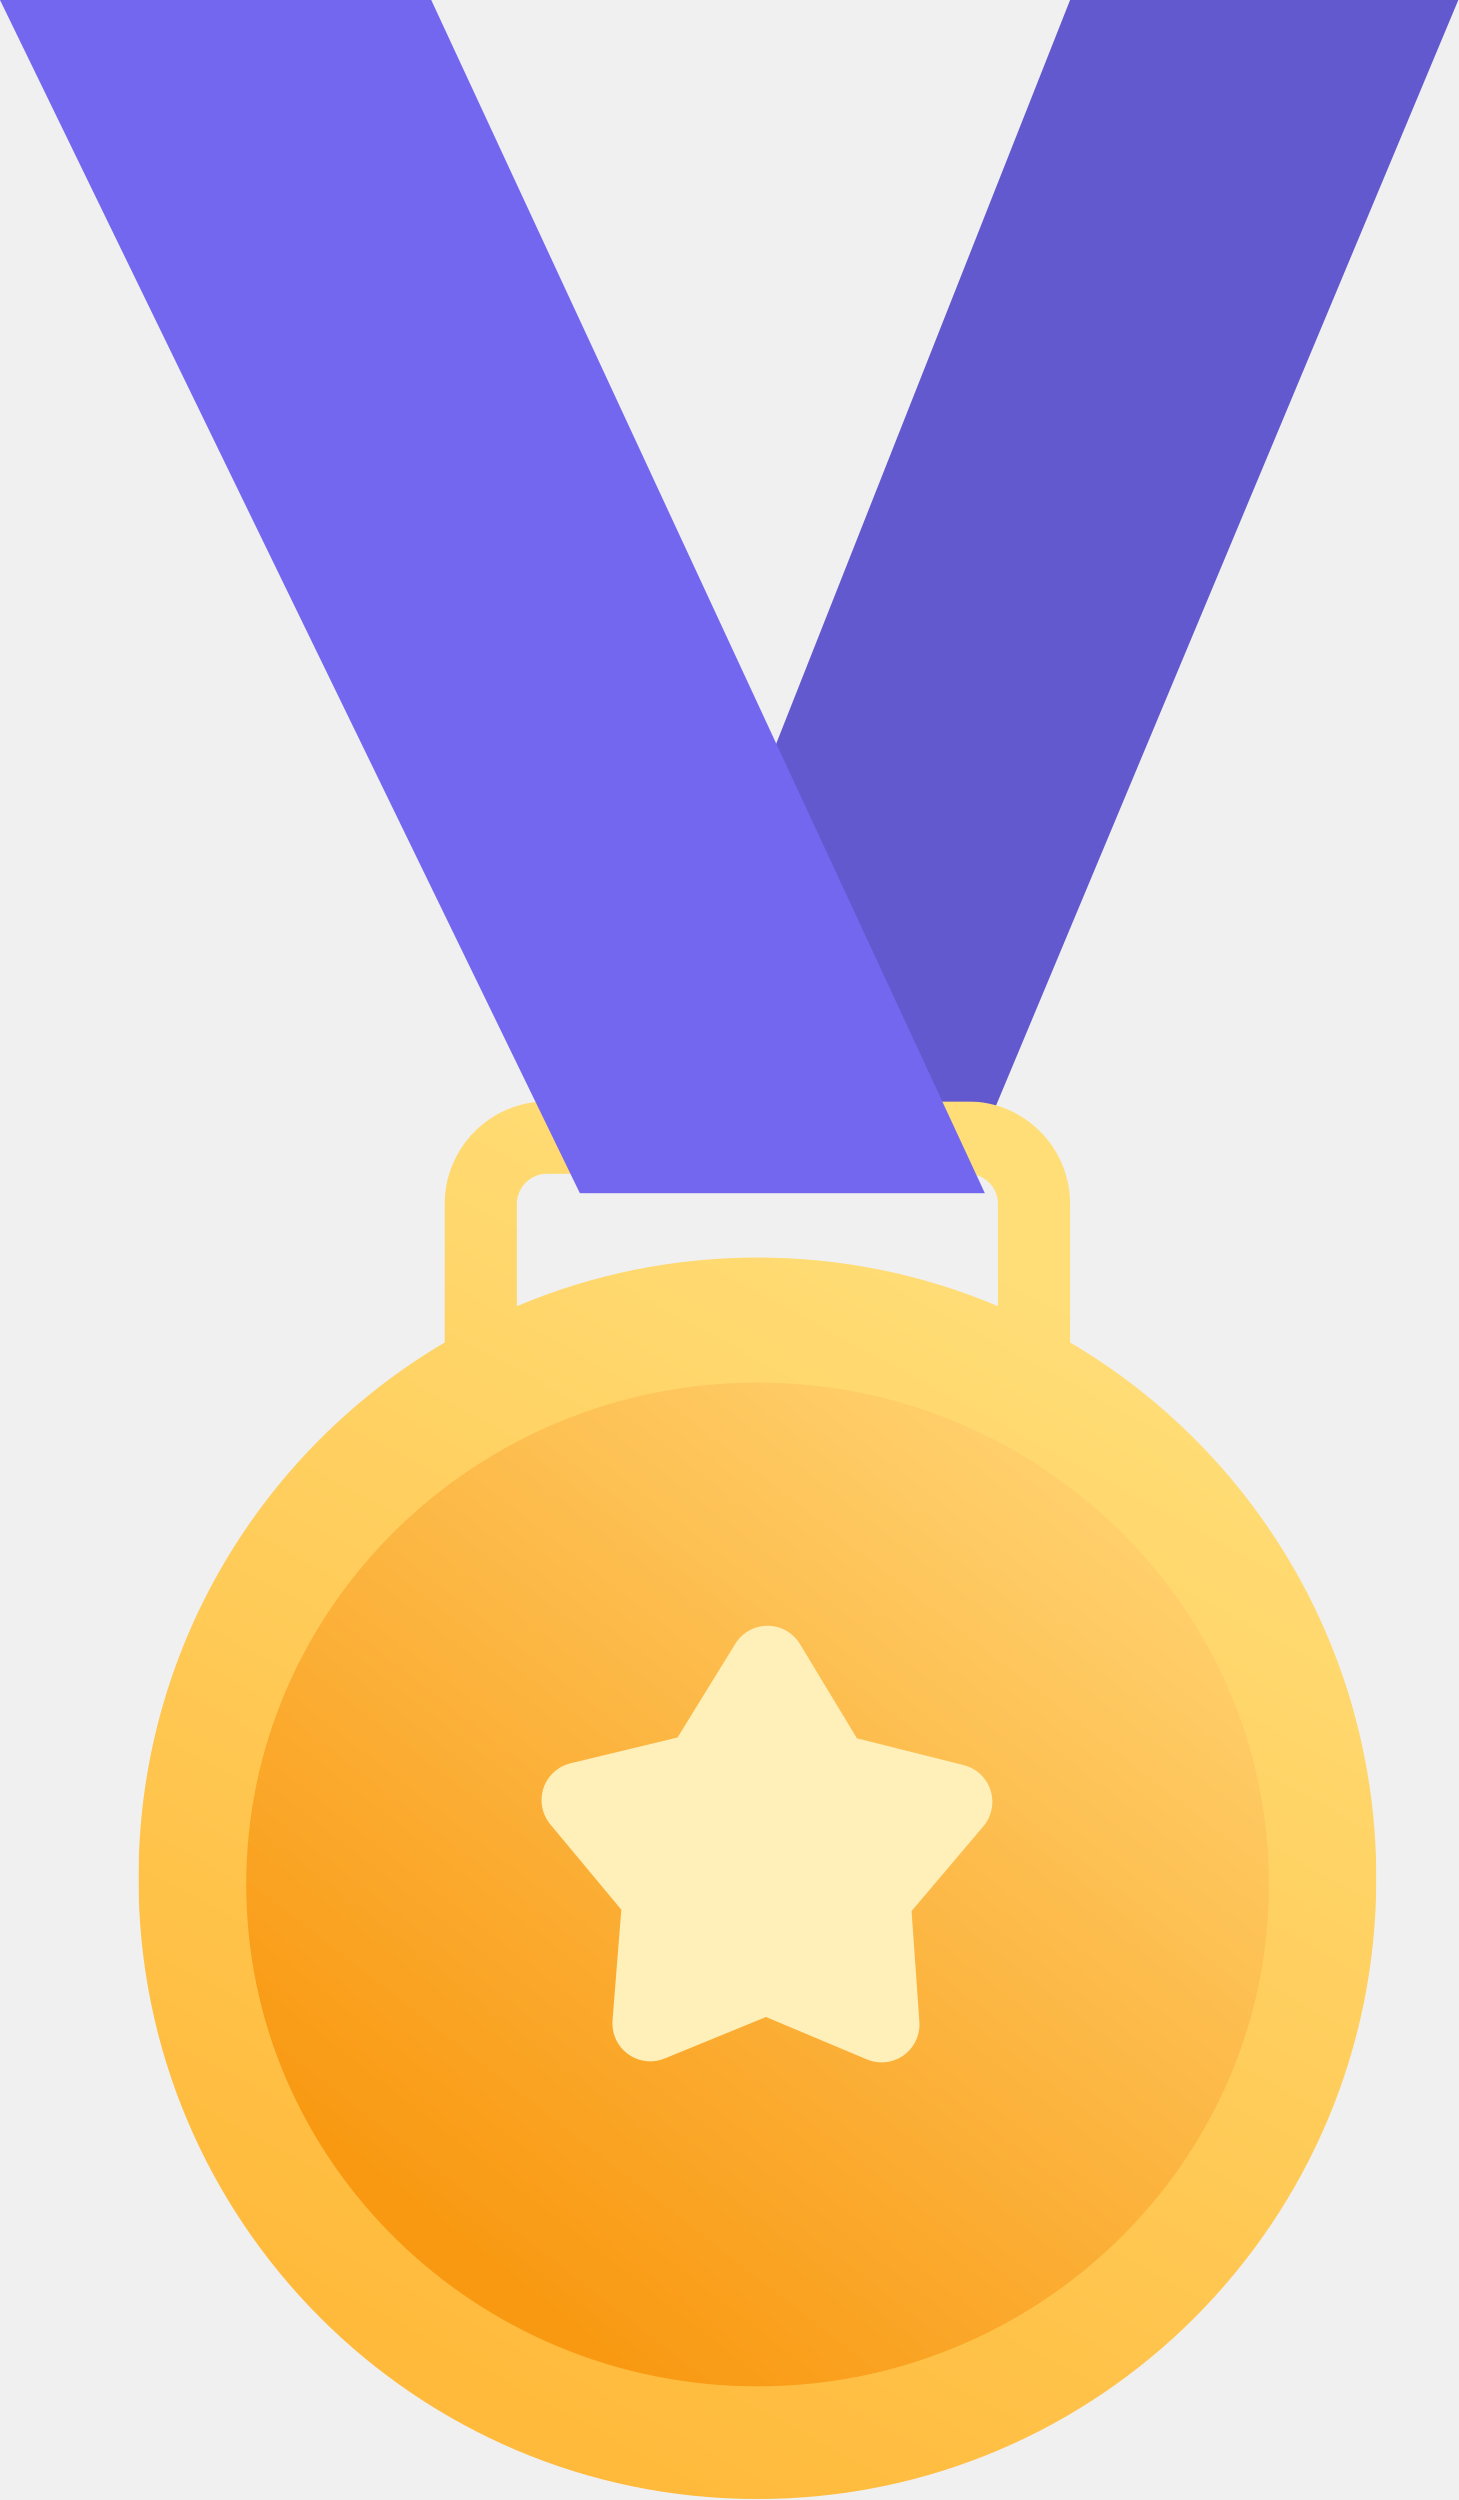
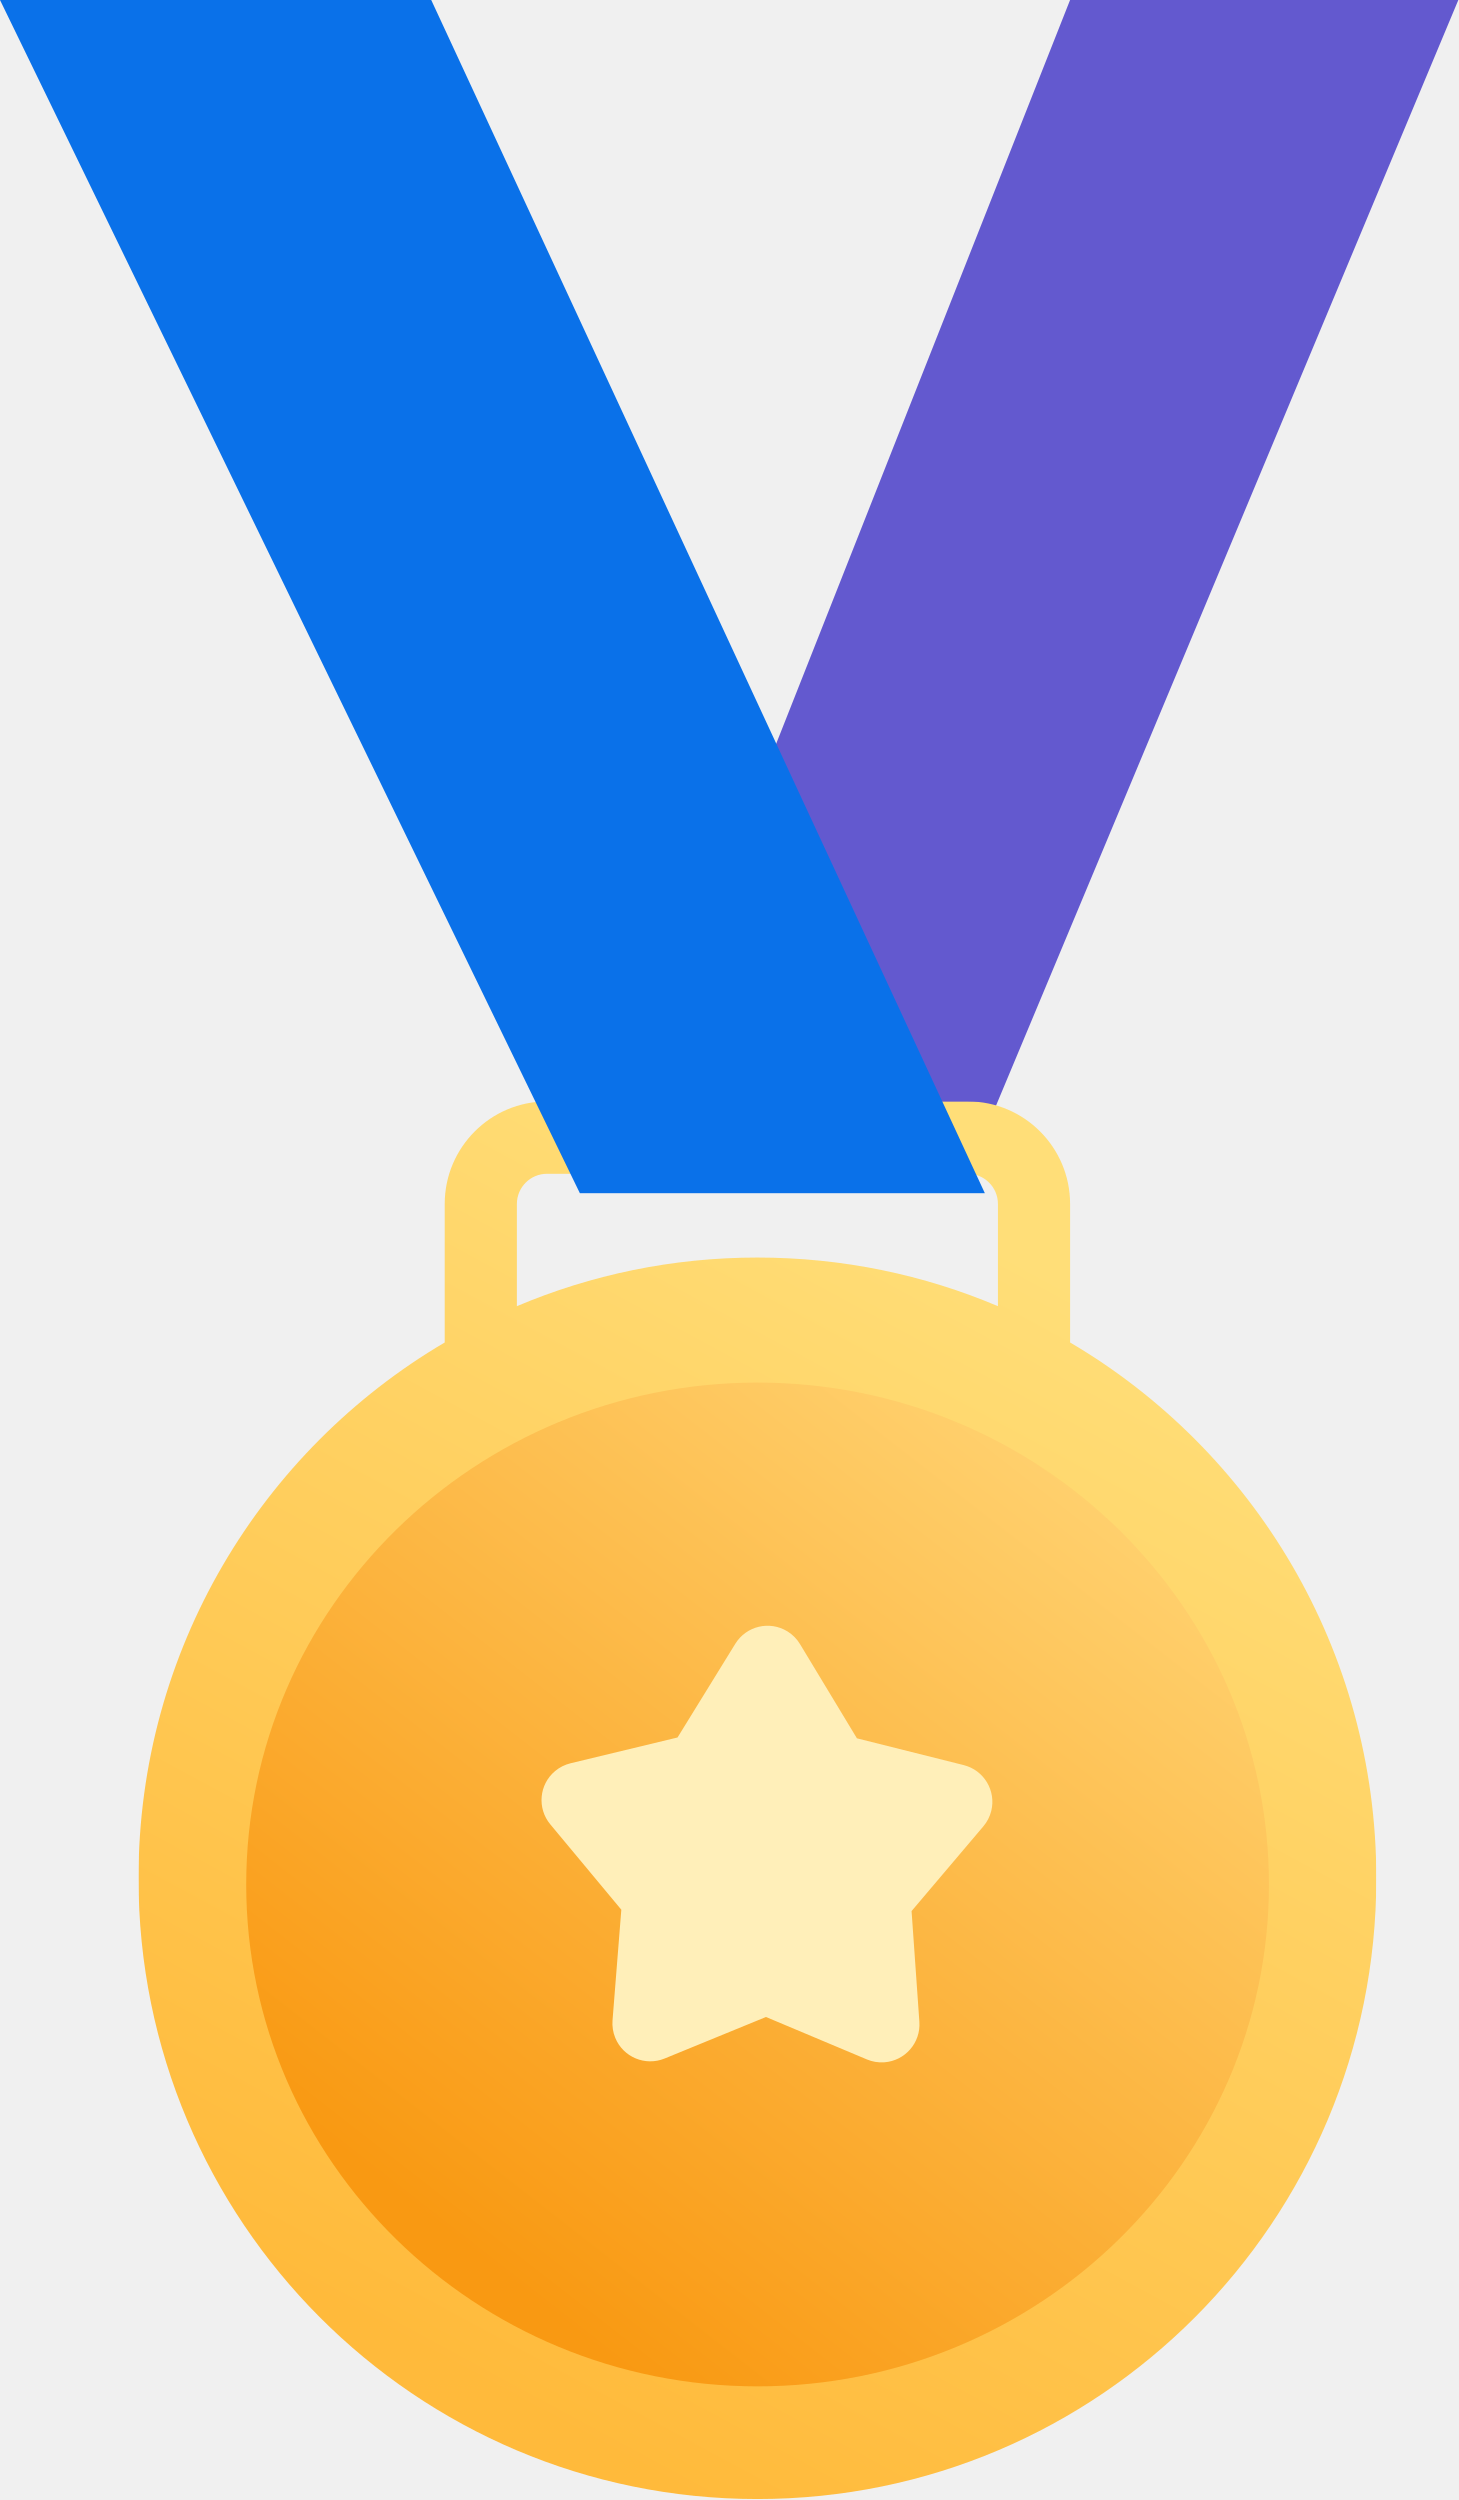
<svg xmlns="http://www.w3.org/2000/svg" xmlns:xlink="http://www.w3.org/1999/xlink" width="77px" height="132px" viewBox="0 0 77 132" version="1.1">
  <defs>
    <polygon id="path-1" points="0.312 0.155 65.67 0.155 65.67 73.949 0.312 73.949" />
    <linearGradient x1="74.194%" y1="12.412%" x2="34.456%" y2="95.336%" id="linearGradient-3">
      <stop stop-color="#FFDE78" offset="0%" />
      <stop stop-color="#FFBA3B" offset="100%" />
    </linearGradient>
    <linearGradient x1="84.444%" y1="12.871%" x2="24.603%" y2="88.537%" id="linearGradient-4">
      <stop stop-color="#FFD06D" offset="0%" />
      <stop stop-color="#F99912" offset="100%" />
    </linearGradient>
  </defs>
  <g id="⚙️-Symbols" stroke="none" stroke-width="1" fill="none" fill-rule="evenodd">
    <g id="28)-Widgets/1)-Advanced/Congratulations" transform="translate(-236, 0)">
      <g id="Badge" transform="translate(236, 0)">
        <polygon id="Fill-1" fill="#6359CF" points="56.5 0 32 62 51.075 62 77 0" />
        <g id="Group-4" transform="translate(7, 58)">
          <mask id="mask-2" fill="white">
            <use xlink:href="#path-1" />
          </mask>
          <g id="Clip-3" />
          <path d="M20.291,10.966 L20.291,5.568 C20.291,4.691 21.003,3.976 21.879,3.976 L44.103,3.976 C44.978,3.976 45.691,4.691 45.691,5.568 L45.691,10.966 C41.787,9.312 37.495,8.398 32.991,8.398 C28.487,8.398 24.195,9.312 20.291,10.966 M49.501,12.883 L49.501,5.568 C49.501,2.583 47.079,0.155 44.103,0.155 L21.879,0.155 C18.902,0.155 16.481,2.583 16.481,5.568 L16.481,12.883 C6.808,18.574 0.312,29.113 0.312,41.174 C0.312,59.275 14.943,73.949 32.991,73.949 C51.039,73.949 65.67,59.275 65.67,41.174 C65.67,29.113 59.175,18.574 49.501,12.883" id="Fill-2" fill="url(#linearGradient-3)" mask="url(#mask-2)" />
        </g>
        <path d="M40,126 C25.111,126 13,114.113 13,99.5 C13,84.887 25.111,73 40,73 C54.888,73 67,84.887 67,99.5 C67,114.113 54.888,126 40,126" id="Fill-5" fill="url(#linearGradient-4)" />
        <path d="M45.772,108.738 L40.443,106.497 L40.443,106.497 L35.094,108.689 C34.072,109.108 32.903,108.619 32.485,107.597 C32.366,107.307 32.317,106.993 32.341,106.68 L32.806,100.833 L32.806,100.833 L29.055,96.325 C28.349,95.476 28.464,94.214 29.314,93.508 C29.549,93.312 29.826,93.173 30.124,93.101 L35.774,91.739 L35.774,91.739 L38.825,86.79 C39.404,85.85 40.637,85.558 41.577,86.137 C41.848,86.304 42.075,86.533 42.239,86.806 L45.245,91.783 L45.245,91.783 L50.883,93.197 C51.955,93.466 52.605,94.552 52.337,95.624 C52.262,95.921 52.12,96.197 51.922,96.43 L48.131,100.904 L48.131,100.904 L48.543,106.755 C48.62,107.856 47.79,108.812 46.688,108.89 C46.375,108.912 46.061,108.86 45.772,108.738 Z" id="Fill-105" fill="#FFEFB9" />
-         <polygon id="Fill-116" fill="#7367F0" points="1.5262791e-13 0 22.769 0 52 63 30.617 63" />
+         <polygon id="Fill-116" fill="#0a71e9" points="1.5262791e-13 0 22.769 0 52 63 30.617 63" />
      </g>
    </g>
  </g>
</svg>
